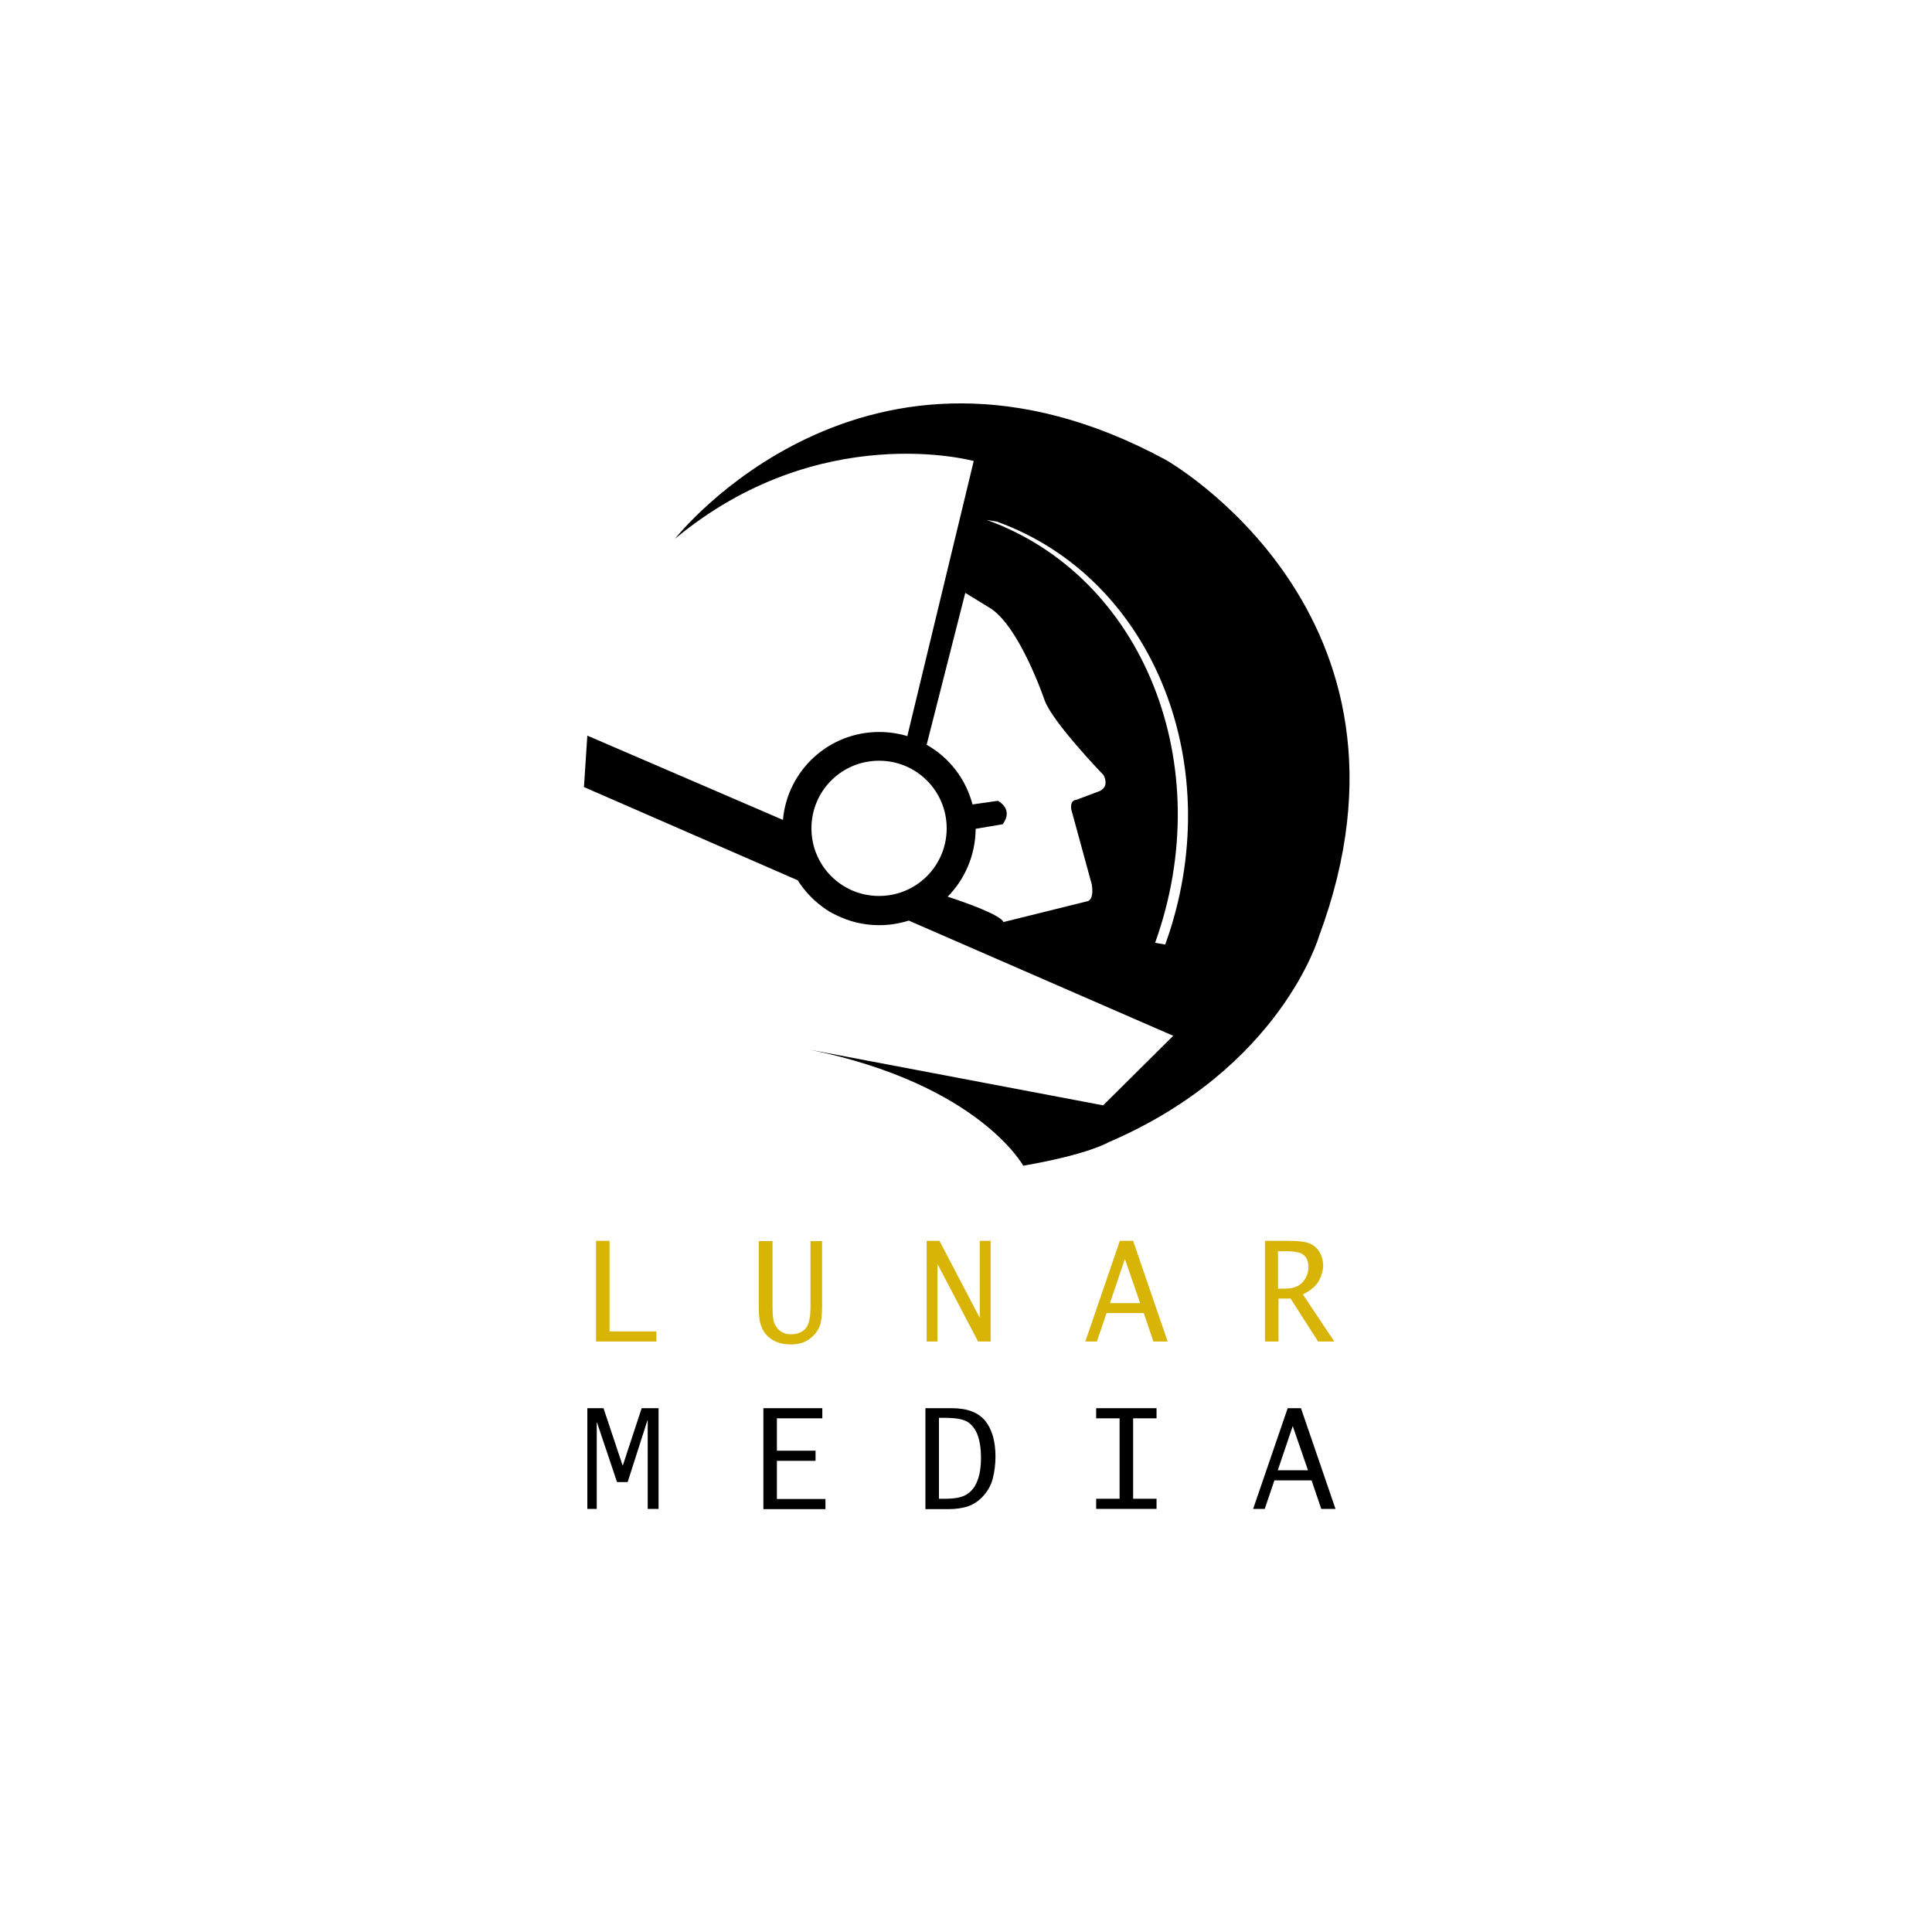
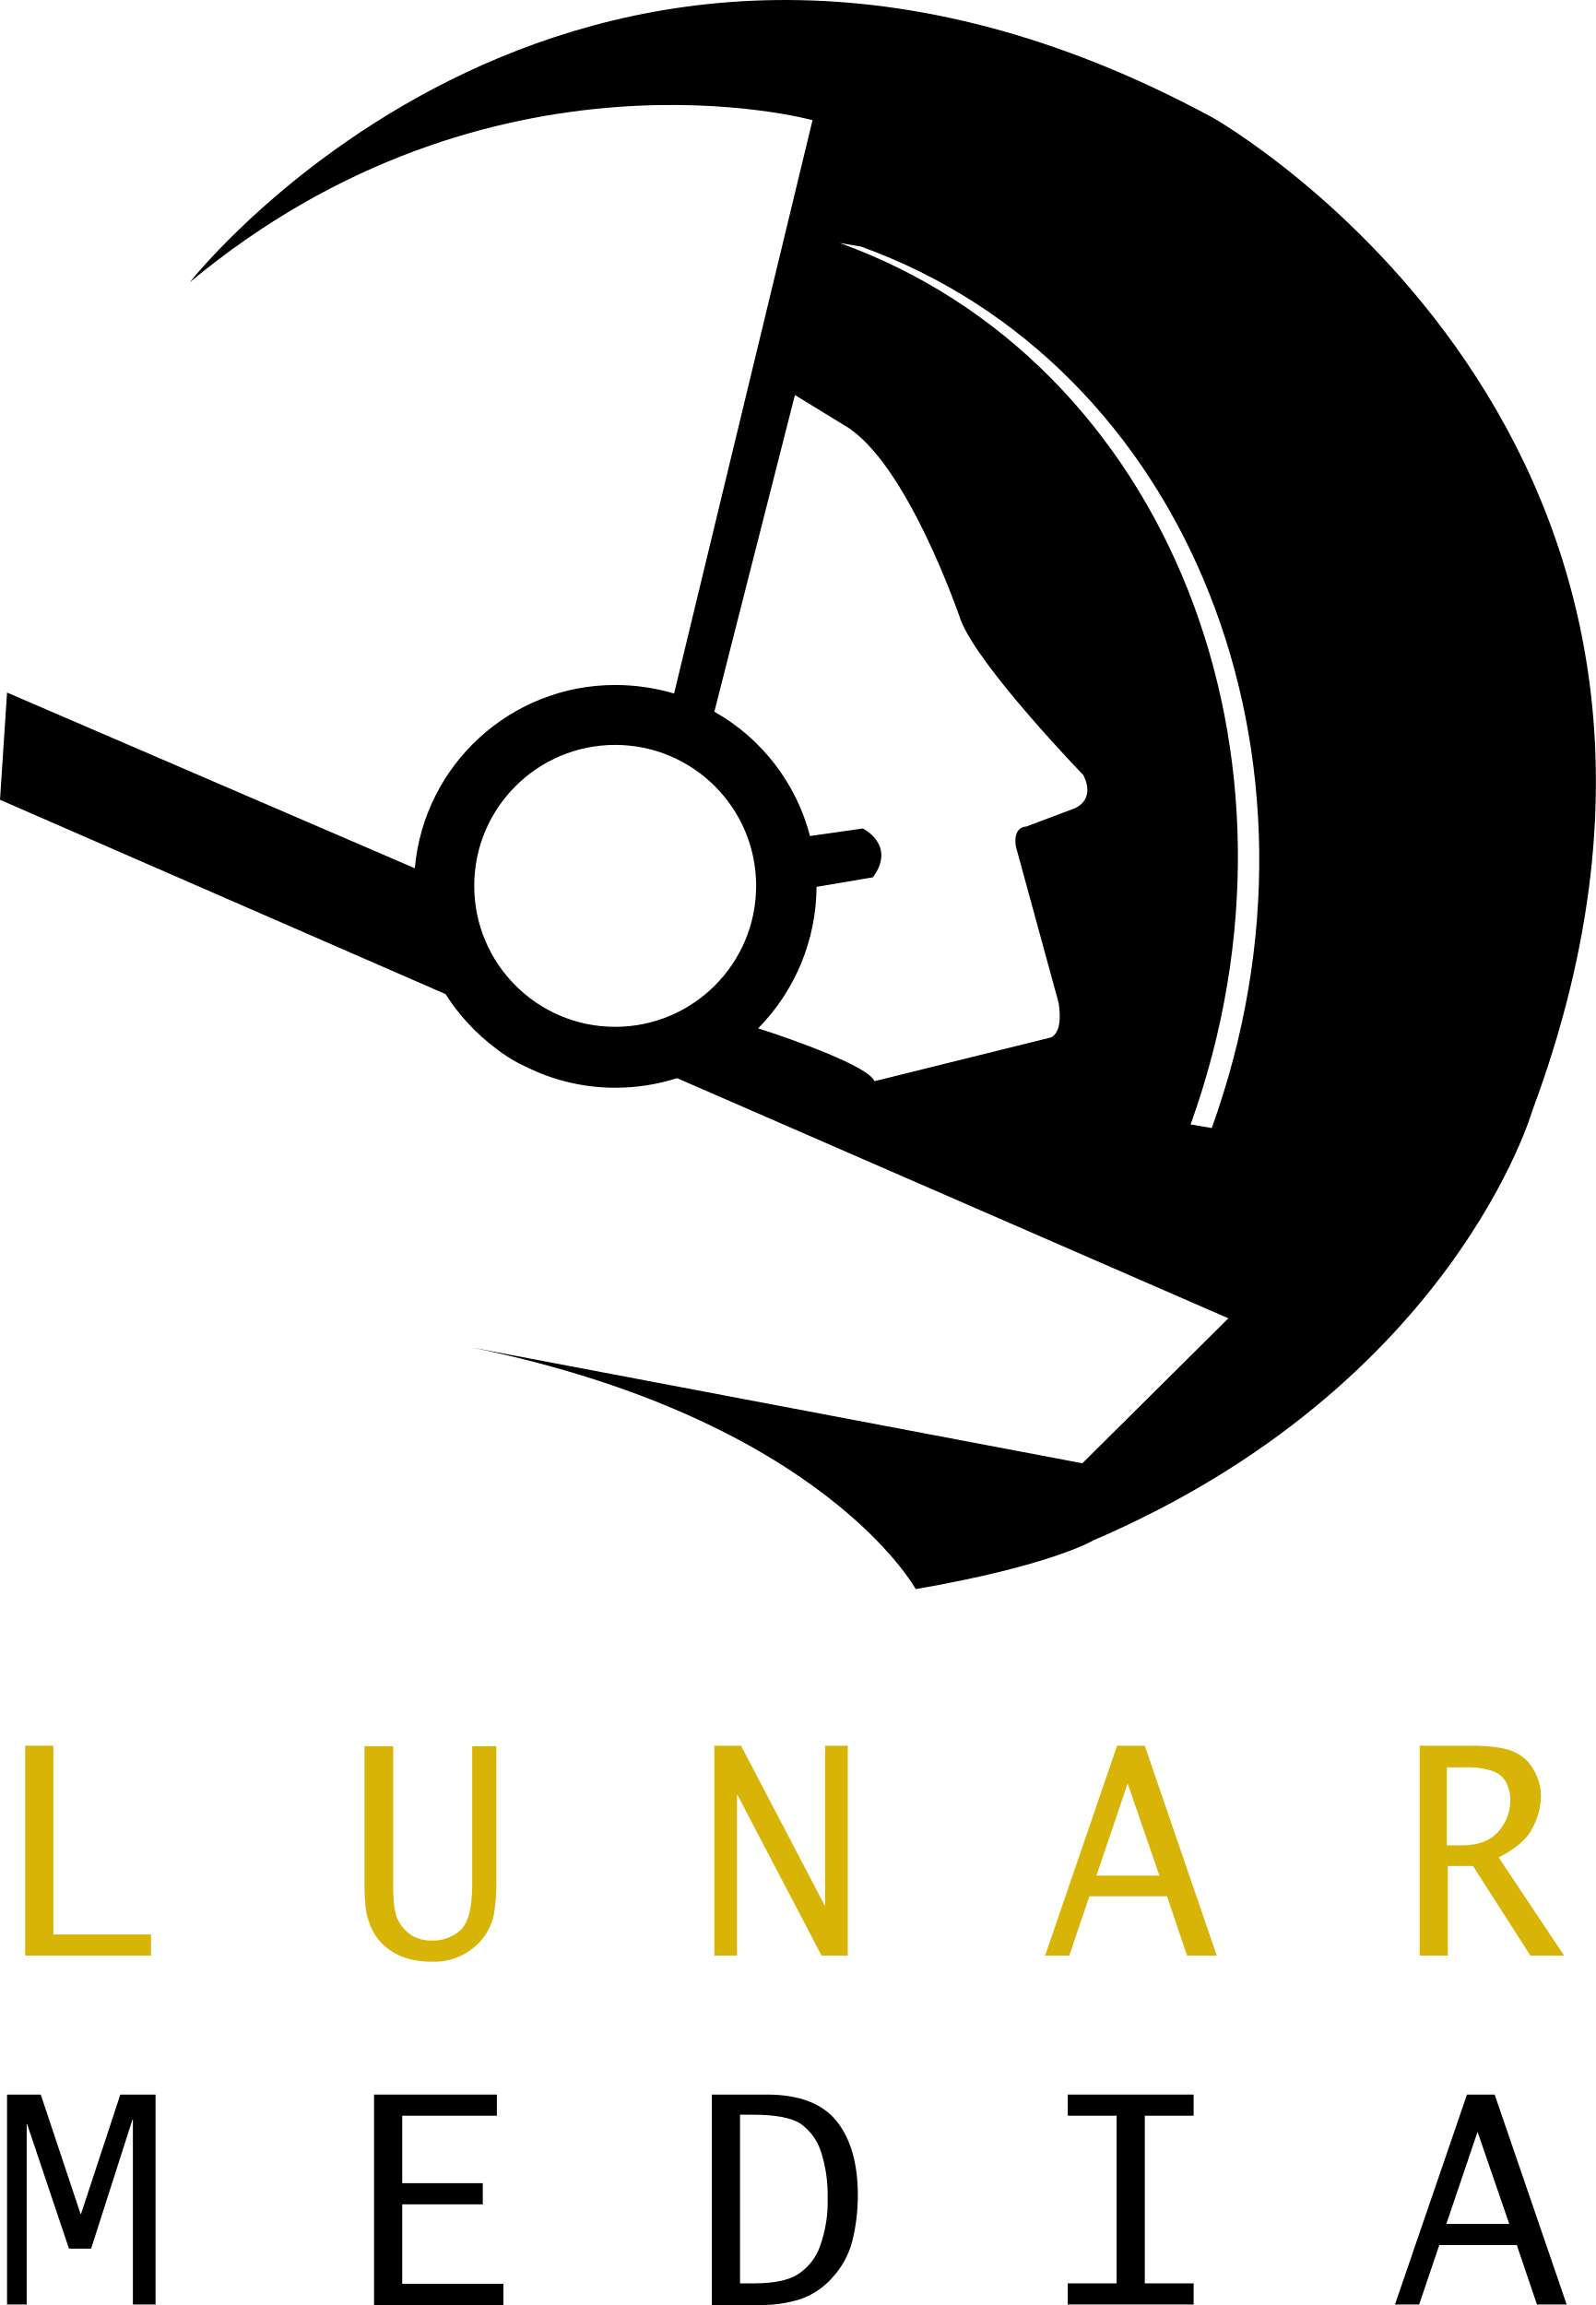
- <svg xmlns="http://www.w3.org/2000/svg" version="1.1" x="0px" y="0px" viewBox="0 0 800 800" style="enable-background:new 0 0 800 800;" xml:space="preserve">
-   <style type="text/css">
- 	.st0{fill:#D8B407;}
- </style>
+ <svg xmlns="http://www.w3.org/2000/svg" id="Layer_1" data-name="Layer 1" viewBox="0 0 317.01 457.87">
+   <defs>
+     <style>.cls-1{fill:#d8b407;}</style>
+   </defs>
  <g id="helmet">
-     <path d="M482.7,190.4c-124.7-67.5-203.2,32.7-203.2,32.7c59.9-49.8,123.7-32.2,123.7-32.2l-27.5,113.9c-3.7-1.1-7.6-1.7-11.7-1.7   c-20.9,0-38,16-39.8,36.4l-81-34.9l-1.4,21.3l88.5,38.6c2.7,4.2,6,7.8,10,10.8c1.9,1.5,3.9,2.7,5.9,3.6c5.4,2.7,11.4,4.2,17.9,4.2   c4.3,0,8.4-0.7,12.2-1.9l109.5,47.7l-29,28.8l-121.3-23c69.8,14.3,88.2,48,88.2,48C450.8,478,459,473,459,473   c71.5-30.7,87.2-85.4,87.2-85.4C595.9,254.2,482.7,190.4,482.7,190.4z M364,371c-15.5,0-28-12.5-28-28c0-15.5,12.5-28,28-28   s28,12.5,28,28C392,358.5,379.5,371,364,371z M455,327.7l-9.3,3.5c-2.9,0.2-2.1,4-2.1,4l8.5,31.1c1,6.7-1.9,6.9-1.9,6.9l-34.7,8.6   c-1.1-2.9-15.9-8.2-23.1-10.5c7.1-7.2,11.5-17.1,11.6-28.1l11.2-1.9c4.7-6.4-2-9.7-2-9.7l-10.5,1.5c-2.8-10.6-9.7-19.5-19-24.7   l16-62.9l9.8,6c12.5,7.2,23.1,38.6,23.1,38.6c3.5,9.3,24.4,30.9,24.4,30.9C459.6,326.3,455,327.7,455,327.7z M482.5,391.1l-4.2-0.7   c26.4-73.4-4.7-151.7-69.7-175.1l4.2,0.7C477.8,239.4,509,317.7,482.5,391.1z" />
+     <path d="M245.7,27.4C121-40.1,42.5,60.1,42.5,60.1c59.9-49.8,123.7-32.2,123.7-32.2L138.7,141.8a40.86,40.86,0,0,0-11.7-1.7,39.94,39.94,0,0,0-39.8,36.4l-81-34.9L4.8,162.9l88.5,38.6a41.15,41.15,0,0,0,10,10.8,28.31,28.31,0,0,0,5.9,3.6,39.65,39.65,0,0,0,17.9,4.2,40.47,40.47,0,0,0,12.2-1.9l109.5,47.7-29,28.8-121.3-23c69.8,14.3,88.2,48,88.2,48C213.8,315,222,310,222,310c71.5-30.7,87.2-85.4,87.2-85.4C358.9,91.2,245.7,27.4,245.7,27.4ZM127,208a28,28,0,1,1,28-28A28,28,0,0,1,127,208Zm91-43.3-9.3,3.5c-2.9.2-2.1,4-2.1,4l8.5,31.1c1,6.7-1.9,6.9-1.9,6.9l-34.7,8.6c-1.1-2.9-15.9-8.2-23.1-10.5A40.36,40.36,0,0,0,167,180.2l11.2-1.9c4.7-6.4-2-9.7-2-9.7l-10.5,1.5a39.91,39.91,0,0,0-19-24.7l16-62.9,9.8,6c12.5,7.2,23.1,38.6,23.1,38.6C199.1,136.4,220,158,220,158,222.6,163.3,218,164.7,218,164.7Zm27.5,63.4-4.2-.7c26.4-73.4-4.7-151.7-69.7-175.1l4.2.7C240.8,76.4,272,154.7,245.5,228.1Z" transform="translate(-4.8 -4.03)" />
  </g>
  <g id="text">
-     <g>
-       <path class="st0" d="M246.8,555.5v-41.7h5.6v37.5h19.4v4.2H246.8z" />
-       <path class="st0" d="M314.4,513.9h5.5v27.7c0,3.3,0.3,5.6,1,6.9s1.6,2.3,2.7,3c1.1,0.7,2.5,1,4,1c2.3,0,4.2-0.7,5.7-2.1    c1.5-1.4,2.3-4.4,2.3-9v-27.5h4.8v26.7c0,3-0.2,5.3-0.5,6.8c-0.5,2.5-1.8,4.6-4,6.5s-4.9,2.8-8.4,2.8c-4.2,0-7.4-1.2-9.8-3.6    c-1.2-1.2-2.1-2.7-2.6-4.3c-0.4-1.1-0.6-2.1-0.7-3.2c-0.1-1-0.2-2.4-0.2-4.1V513.9z" />
-       <path class="st0" d="M383.7,555.5v-41.7h5.3l16.6,31.7l0.1,0v-31.7h4.5v41.7H405l-16.7-31.9l-0.1,0v31.9H383.7z" />
-       <path class="st0" d="M449.4,555.5l14.3-41.7h5.5l14.3,41.7h-5.9l-4-11.8h-15.4l-4,11.8H449.4z M459.6,539.6h12.5l-6.3-18.3    L459.6,539.6z" />
-       <path class="st0" d="M523.8,555.5v-41.7h10.1c3.9,0,6.7,0.4,8.4,1.1c1.7,0.7,3.1,1.9,4.1,3.6c1,1.7,1.5,3.5,1.5,5.4    c0,2-0.6,4.1-1.7,6.3c-1.1,2.2-3.4,4.1-6.7,5.8l13,19.5h-6.7l-11.4-17.8h-5v17.8H523.8z M529.3,533.6h2.9c3.2,0,5.6-0.9,7.2-2.7    c1.6-1.8,2.4-3.9,2.4-6.4c0-1.3-0.3-2.4-0.8-3.4c-0.5-1-1.4-1.7-2.5-2.2c-1.2-0.5-3.1-0.8-5.9-0.8h-3.4V533.6z" />
-       <path d="M243.2,624.8v-41.7h6.7l7.9,23.7h0.1l7.8-23.7h7v41.7h-4.5v-36.7l-0.1,0l-8.2,25.6h-4.4l-8.3-24.7l-0.1,0v35.8H243.2z" />
-       <path d="M316.1,624.8v-41.7h24.4v4.2h-18.8v13.4h16v4.2h-16v15.8h20.1v4.2H316.1z" />
-       <path d="M383.2,624.8v-41.7h10.9c6.5,0,11.1,1.8,13.9,5.3c2.8,3.5,4.2,8.4,4.2,14.7c0,3.3-0.4,6.3-1.1,9.1c-0.7,2.8-2.1,5.2-4,7.3    c-1.8,2-3.9,3.4-6.2,4.2c-2.3,0.8-5.1,1.2-8.2,1.2H383.2z M388.8,620.6h2.8c3.9,0,6.8-0.6,8.7-1.8s3.4-3,4.4-5.6    c1-2.5,1.5-5.7,1.5-9.6c0-3.8-0.5-6.9-1.4-9.4c-0.9-2.4-2.3-4.2-4.1-5.4c-1.8-1.1-4.9-1.7-9.3-1.7l-2.6,0V620.6z" />
-       <path d="M453.9,624.8v-4.2h9.7v-33.3h-9.7v-4.2h25v4.2h-9.7v33.3h9.7v4.2H453.9z" />
-       <path d="M518.9,624.8l14.3-41.7h5.5l14.3,41.7h-5.9l-4-11.8h-15.4l-4,11.8H518.9z M529.1,608.8h12.5l-6.3-18.3L529.1,608.8z" />
-     </g>
+     <path class="cls-1" d="M9.8,392.5V350.8h5.6v37.5H34.8v4.2Z" transform="translate(-4.8 -4.03)" />
+     <path class="cls-1" d="M77.4,350.9h5.5v27.7c0,3.3.3,5.6,1,6.9a7.89,7.89,0,0,0,2.7,3,7.44,7.44,0,0,0,4,1,8,8,0,0,0,5.7-2.1c1.5-1.4,2.3-4.4,2.3-9V350.9h4.8v26.7a37,37,0,0,1-.5,6.8,11.33,11.33,0,0,1-4,6.5,12.19,12.19,0,0,1-8.4,2.8c-4.2,0-7.4-1.2-9.8-3.6a10.59,10.59,0,0,1-2.6-4.3,12.26,12.26,0,0,1-.7-3.2c-.1-1-.2-2.4-.2-4.1V350.9Z" transform="translate(-4.8 -4.03)" />
+     <path class="cls-1" d="M146.7,392.5V350.8H152l16.6,31.7h.1V350.8h4.5v41.7H168l-16.7-31.9h-.1v31.9Z" transform="translate(-4.8 -4.03)" />
+     <path class="cls-1" d="M212.4,392.5l14.3-41.7h5.5l14.3,41.7h-5.9l-4-11.8H221.2l-4,11.8Zm10.2-15.9h12.5l-6.3-18.3Z" transform="translate(-4.8 -4.03)" />
+     <path class="cls-1" d="M286.8,392.5V350.8h10.1c3.9,0,6.7.4,8.4,1.1a8.4,8.4,0,0,1,4.1,3.6,10.48,10.48,0,0,1,1.5,5.4,14.2,14.2,0,0,1-1.7,6.3c-1.1,2.2-3.4,4.1-6.7,5.8l13,19.5h-6.7l-11.4-17.8h-5v17.8Zm5.5-21.9h2.9q4.8,0,7.2-2.7a9.26,9.26,0,0,0,2.4-6.4,7.42,7.42,0,0,0-.8-3.4,4.93,4.93,0,0,0-2.5-2.2,16.17,16.17,0,0,0-5.9-.8h-3.4v15.5Z" transform="translate(-4.8 -4.03)" />
+     <path d="M6.2,461.8V420.1h6.7l7.9,23.7h.1l7.8-23.7h7v41.7H31.2V425.1h-.1l-8.2,25.6H18.5L10.2,426h-.1v35.8Z" transform="translate(-4.8 -4.03)" />
+     <path d="M79.1,461.8V420.1h24.4v4.2H84.7v13.4h16v4.2h-16v15.8h20.1v4.2H79.1Z" transform="translate(-4.8 -4.03)" />
+     <path d="M146.2,461.8V420.1h10.9c6.5,0,11.1,1.8,13.9,5.3s4.2,8.4,4.2,14.7a37.2,37.2,0,0,1-1.1,9.1,16.89,16.89,0,0,1-4,7.3,14.9,14.9,0,0,1-6.2,4.2,25.31,25.31,0,0,1-8.2,1.2h-9.5Zm5.6-4.2h2.8q5.85,0,8.7-1.8a11,11,0,0,0,4.4-5.6,26.13,26.13,0,0,0,1.5-9.6,27.81,27.81,0,0,0-1.4-9.4,10.87,10.87,0,0,0-4.1-5.4c-1.8-1.1-4.9-1.7-9.3-1.7h-2.6Z" transform="translate(-4.8 -4.03)" />
+     <path d="M216.9,461.8v-4.2h9.7V424.3h-9.7v-4.2h25v4.2h-9.7v33.3h9.7v4.2Z" transform="translate(-4.8 -4.03)" />
+     <path d="M281.9,461.8l14.3-41.7h5.5L316,461.8h-5.9l-4-11.8H290.7l-4,11.8Zm10.2-16h12.5l-6.3-18.3Z" transform="translate(-4.8 -4.03)" />
  </g>
</svg>
